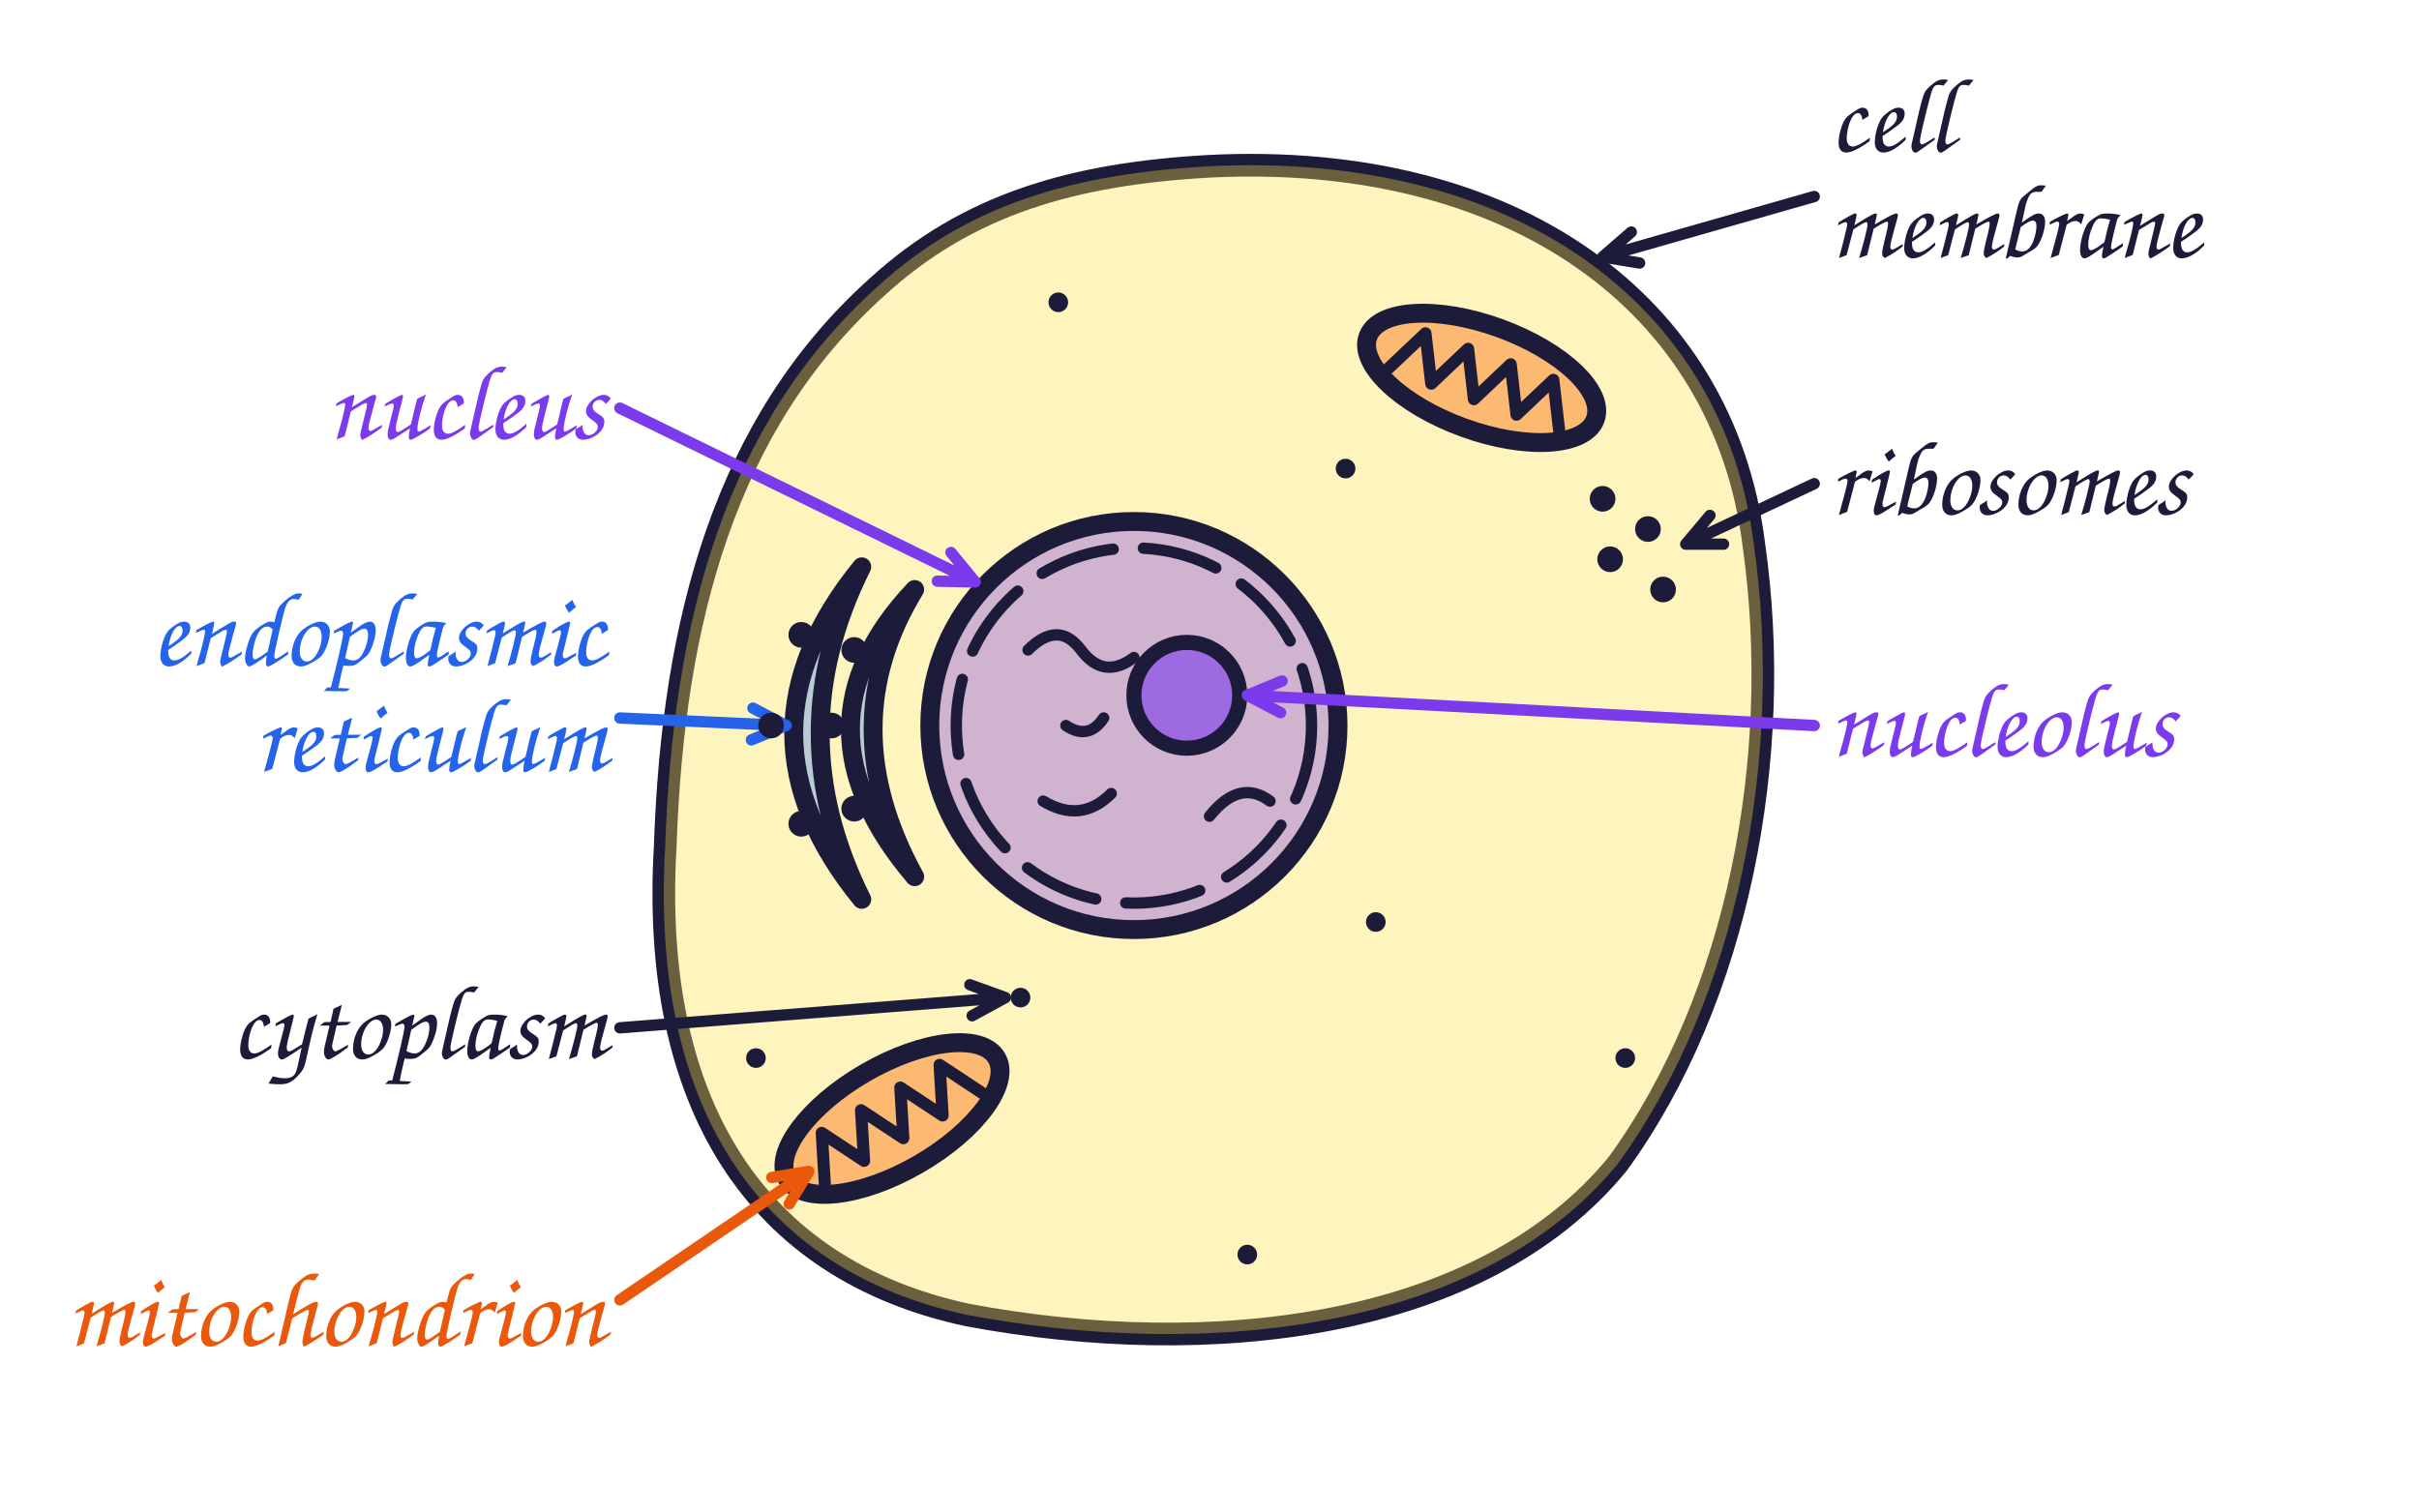
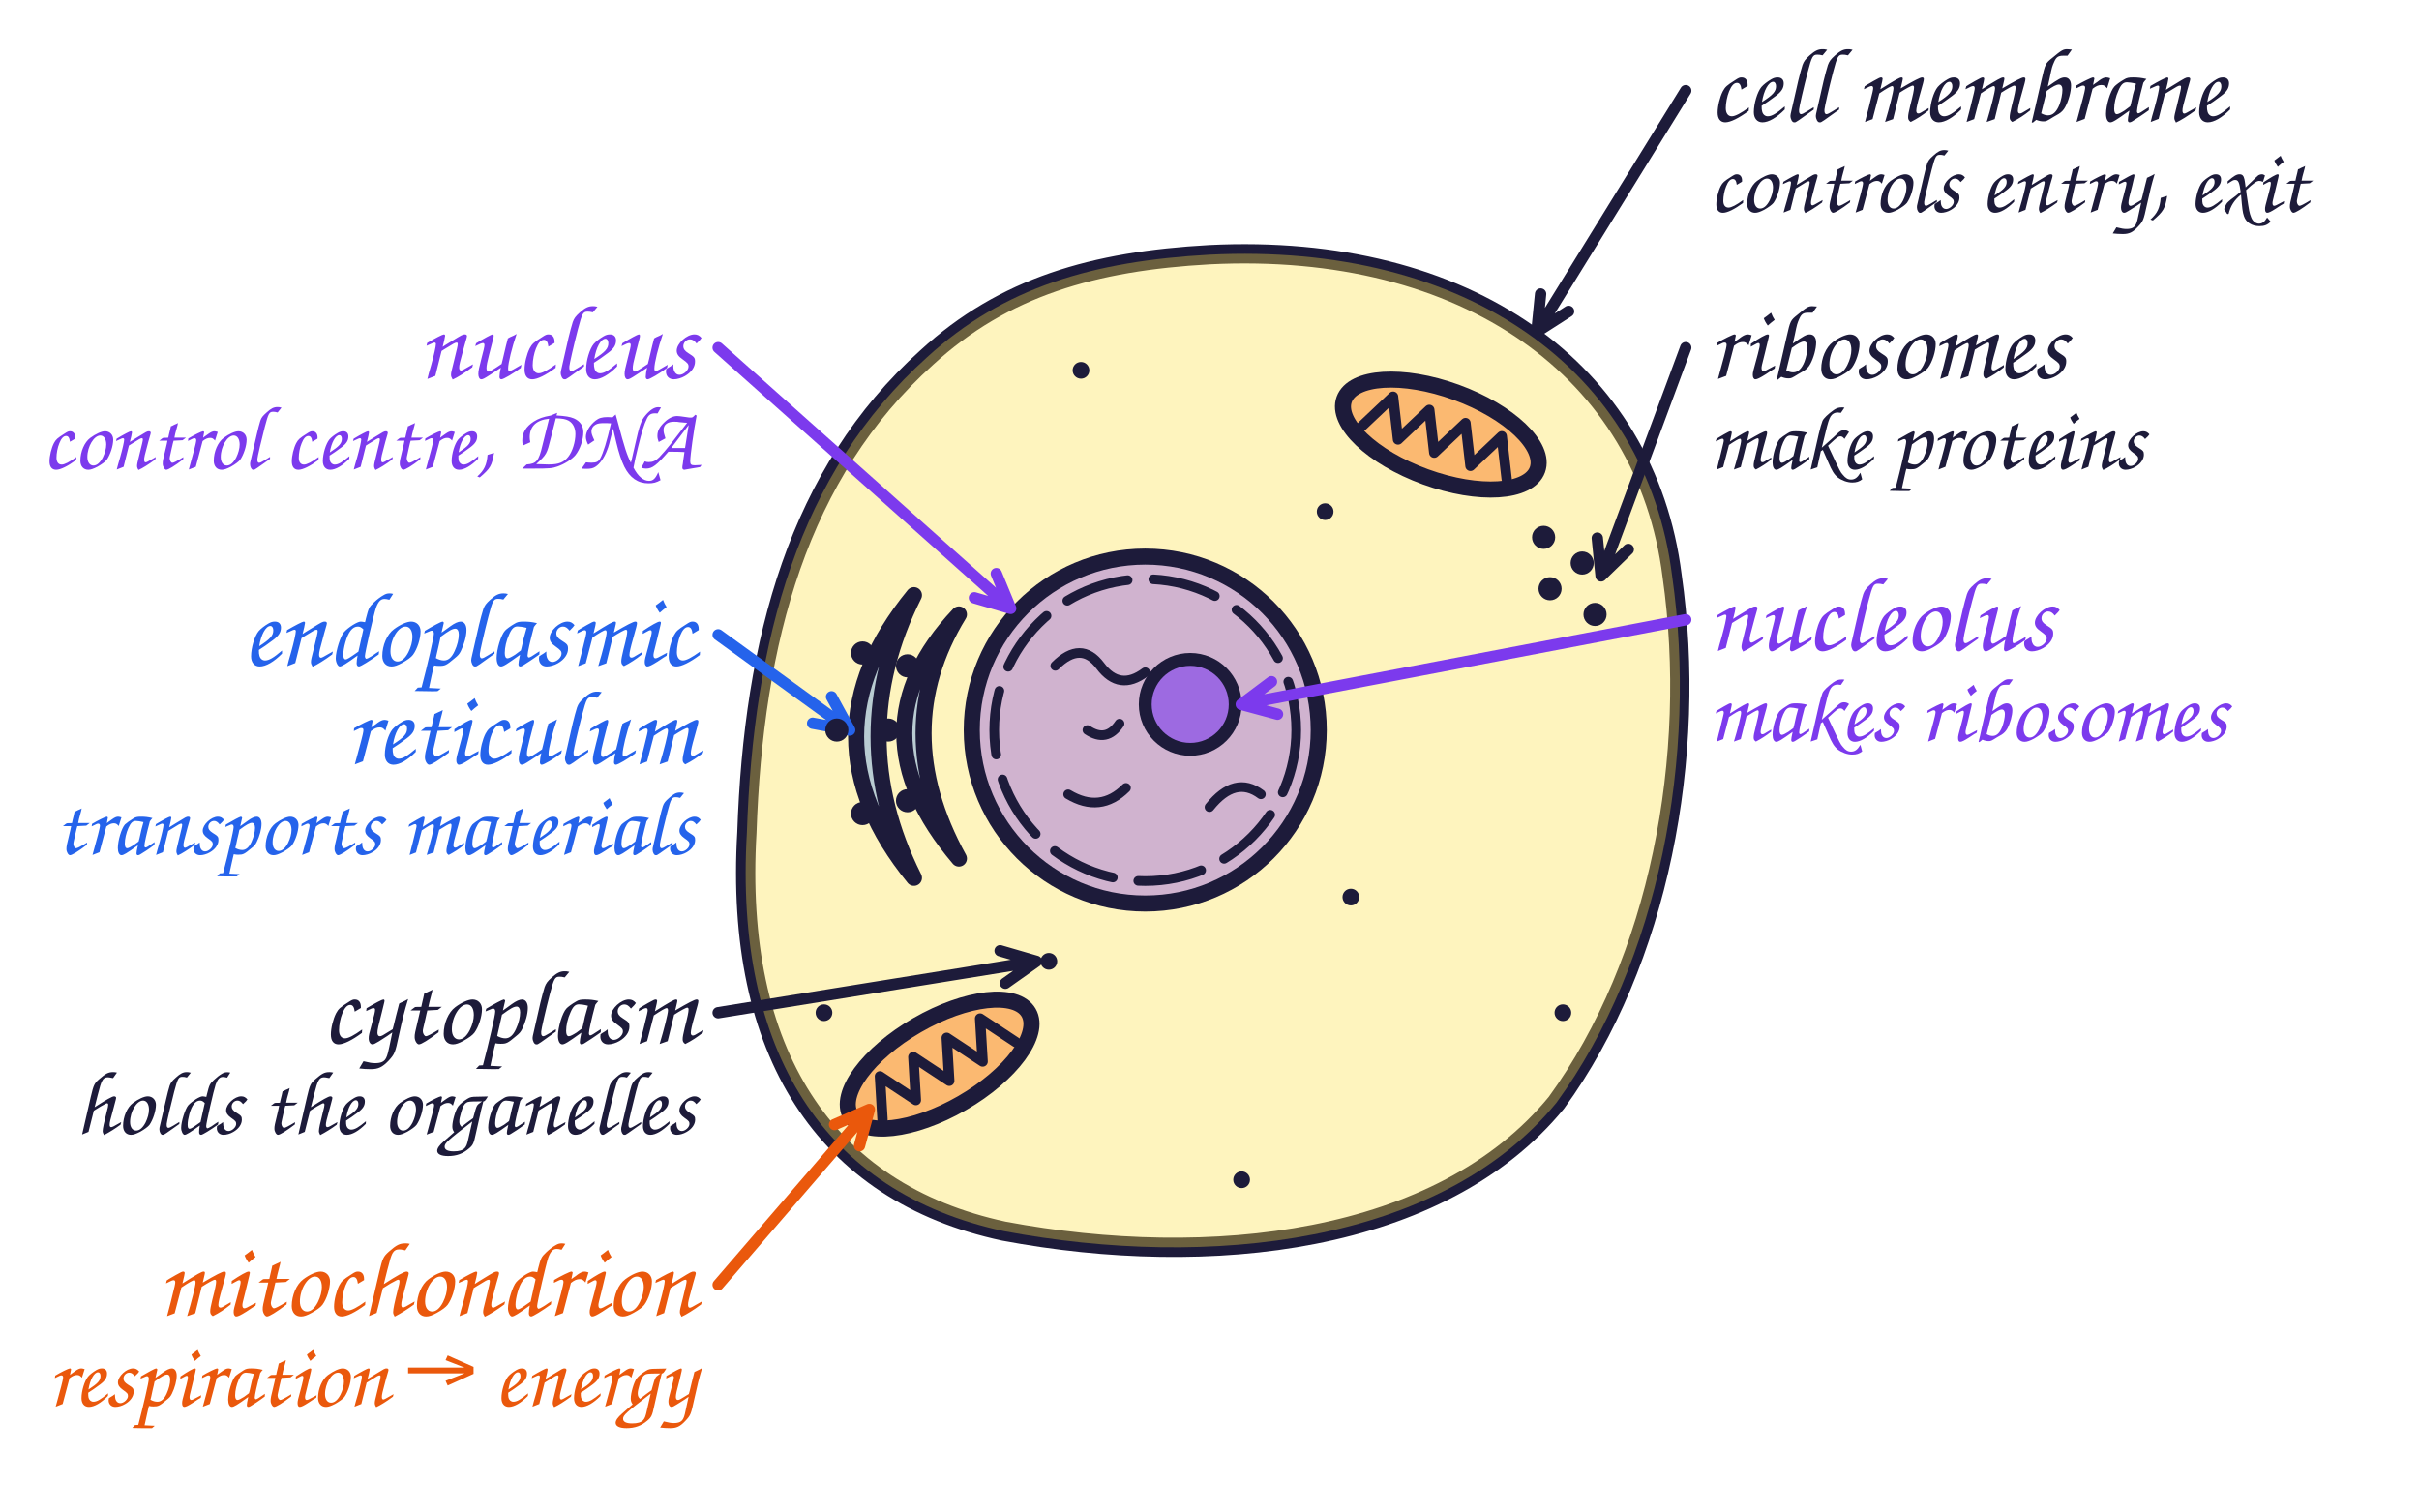
- <svg xmlns="http://www.w3.org/2000/svg" viewBox="0 0 320 200" width="320" height="200" aria-label="An animal cell drawn as in a textbook, built up part by part: an irregular rounded cell bounded by a thin cell membrane; yellow cytoplasm with small granules; a large round nucleus with a double nuclear membrane, chromatin threads and a dark nucleolus; two sausage-shaped mitochondria with folded inner membranes (cristae); curved sacs of endoplasmic reticulum beside the nucleus; ribosomes as dots on the endoplasmic reticulum and free in the cytoplasm. Labels, each with an arrow to its part: cell membrane, cytoplasm, nucleus and nucleolus, mitochondria, endoplasmic reticulum, ribosomes">
-   <path data-part="membrane" d="M160 22C200 20 228 40 232 72C236 100 230 132 214 154C196 176 160 180 128 174C100 168 86 146 88 112C89 82 96 56 116 38C128 27 142 23 160 22Z" fill="none" stroke="#1d1b3a" stroke-linecap="round" stroke-linejoin="round" stroke-width="3" />
-   <g font-family="Caveat, cursive" font-size="14" fill="#1d1b3a" text-anchor="start">
-     <text x="242" y="20">cell</text>
-     <text x="242" y="34">membrane</text>
+ <svg xmlns="http://www.w3.org/2000/svg" viewBox="0 0 320 200" width="320" height="200" aria-label="A textbook animal cell, built up part by part: a rounded cell inside a thin cell membrane; cytoplasm with granules; a round nucleus with a double membrane, chromatin and a nucleolus; two mitochondria with cristae; endoplasmic reticulum sacs; ribosomes on the reticulum and free. Coloured labels with arrows and jobs: cell membrane (controls entry and exit), cytoplasm (holds the organelles), nucleus (controls the cell, holds DNA), nucleolus (makes ribosomes), mitochondrion (respiration, energy), endoplasmic reticulum (transport), ribosomes (make proteins)">
+   <g transform="translate(24 15) scale(0.85)">
+     <path data-part="membrane" d="M160 22C200 20 228 40 232 72C236 100 230 132 214 154C196 176 160 180 128 174C100 168 86 146 88 112C89 82 96 56 116 38C128 27 142 23 160 22Z" fill="none" stroke="#1d1b3a" stroke-linecap="round" stroke-linejoin="round" stroke-width="3" />
  </g>
-   <path d="M240 26L212 34M216.9 34.8L212 34L215.8 30.7" fill="none" stroke="#1d1b3a" stroke-width="1.5" stroke-linecap="round" stroke-linejoin="round" />
-   <g data-part="cytoplasm">
-     <path d="M160 22C200 20 228 40 232 72C236 100 230 132 214 154C196 176 160 180 128 174C100 168 86 146 88 112C89 82 96 56 116 38C128 27 142 23 160 22Z" fill="#fde047" fill-opacity="0.35" stroke="none" />
-     <g fill="#1d1b3a">
-       <circle cx="178" cy="62" r="1.3" />
-       <circle cx="140" cy="40" r="1.3" />
-       <circle cx="135" cy="132" r="1.3" />
-       <circle cx="215" cy="140" r="1.3" />
-       <circle cx="165" cy="166" r="1.3" />
-       <circle cx="100" cy="140" r="1.3" />
-       <circle cx="182" cy="122" r="1.3" />
+   <g font-family="Caveat, cursive" fill="#1d1b3a" text-anchor="start">
+     <text x="226" y="16" font-size="14">cell membrane</text>
+     <text x="226" y="28" font-size="12">controls entry, exit</text>
+   </g>
+   <path d="M223 12L203.3 43.9M207.5 41.2L203.3 43.9L203.8 38.9" fill="none" stroke="#1d1b3a" stroke-width="1.5" stroke-linecap="round" stroke-linejoin="round" />
+   <g transform="translate(24 15) scale(0.85)">
+     <g data-part="cytoplasm">
+       <path d="M160 22C200 20 228 40 232 72C236 100 230 132 214 154C196 176 160 180 128 174C100 168 86 146 88 112C89 82 96 56 116 38C128 27 142 23 160 22Z" fill="#fde047" fill-opacity="0.35" stroke="none" />
+       <g fill="#1d1b3a">
+         <circle cx="178" cy="62" r="1.3" />
+         <circle cx="140" cy="40" r="1.3" />
+         <circle cx="135" cy="132" r="1.3" />
+         <circle cx="215" cy="140" r="1.3" />
+         <circle cx="165" cy="166" r="1.3" />
+         <circle cx="100" cy="140" r="1.3" />
+         <circle cx="182" cy="122" r="1.3" />
+       </g>
    </g>
  </g>
-   <g font-family="Caveat, cursive" font-size="14" fill="#1d1b3a" text-anchor="end">
-     <text x="80" y="140">cytoplasm</text>
+   <g font-family="Caveat, cursive" fill="#1d1b3a" text-anchor="end">
+     <text x="92" y="138" font-size="14">cytoplasm</text>
+     <text x="92" y="150" font-size="12">holds the organelles</text>
  </g>
-   <path d="M82 136L133 132M128.3 130.3L133 132L128.6 134.4" fill="none" stroke="#1d1b3a" stroke-width="1.5" stroke-linecap="round" stroke-linejoin="round" />
-   <g data-part="nucleus" fill="none" stroke="#1d1b3a" stroke-linecap="round" stroke-linejoin="round" stroke-width="2.5">
-     <circle cx="150" cy="96" r="27" fill="#7c3aed" fill-opacity="0.35" />
-     <circle cx="150" cy="96" r="23.5" stroke-width="1.5" stroke-dasharray="10 4" />
-     <path d="M136 86q4-4 7 0t7 1M138 106q5 3 9-1M160 108q4-5 8-2M141 96q3 2 5-1" stroke-width="1.5" />
+   <path d="M95 134L137.1 127.2M132.3 125.8L137.1 127.2L133.0 130.1" fill="none" stroke="#1d1b3a" stroke-width="1.5" stroke-linecap="round" stroke-linejoin="round" />
+   <g transform="translate(24 15) scale(0.85)">
+     <g data-part="nucleus" fill="none" stroke="#1d1b3a" stroke-linecap="round" stroke-linejoin="round" stroke-width="2.5">
+       <circle cx="150" cy="96" r="27" fill="#7c3aed" fill-opacity="0.35" />
+       <circle cx="150" cy="96" r="23.5" stroke-width="1.5" stroke-dasharray="10 4" />
+       <path d="M136 86q4-4 7 0t7 1M138 106q5 3 9-1M160 108q4-5 8-2M141 96q3 2 5-1" stroke-width="1.5" />
+     </g>
+     <circle data-part="nucleolus" cx="157" cy="92" r="7" fill="#7c3aed" fill-opacity="0.6" stroke="#1d1b3a" stroke-width="2" />
  </g>
-   <circle data-part="nucleolus" cx="157" cy="92" r="7" fill="#7c3aed" fill-opacity="0.6" stroke="#1d1b3a" stroke-width="2" />
-   <g font-family="Caveat, cursive" font-size="14" fill="#7c3aed" text-anchor="end">
-     <text x="80" y="58">nucleus</text>
+   <g font-family="Caveat, cursive" fill="#7c3aed" text-anchor="end">
+     <text x="92" y="50" font-size="14">nucleus</text>
+     <text x="92" y="62" font-size="12">control centre, DNA</text>
  </g>
-   <path d="M82 54L129 77M125.8 73.1L129 77L124.0 76.9" fill="none" stroke="#7c3aed" stroke-width="1.5" stroke-linecap="round" stroke-linejoin="round" />
-   <g font-family="Caveat, cursive" font-size="14" fill="#7c3aed" text-anchor="start">
-     <text x="242" y="100">nucleolus</text>
+   <path d="M95 46L133.7 80.5M131.8 75.9L133.7 80.5L128.9 79.1" fill="none" stroke="#7c3aed" stroke-width="1.5" stroke-linecap="round" stroke-linejoin="round" />
+   <g font-family="Caveat, cursive" fill="#7c3aed" text-anchor="start">
+     <text x="226" y="86" font-size="14">nucleolus</text>
+     <text x="226" y="98" font-size="12">makes ribosomes</text>
  </g>
-   <path d="M240 96L165 92M169.4 94.3L165 92L169.6 90.1" fill="none" stroke="#7c3aed" stroke-width="1.5" stroke-linecap="round" stroke-linejoin="round" />
-   <g data-part="mitochondrion" transform="rotate(-30 118 148)" fill="none" stroke="#1d1b3a" stroke-linecap="round" stroke-linejoin="round" stroke-width="2.5">
-     <ellipse cx="118" cy="148" rx="16" ry="7" fill="#f97316" fill-opacity="0.45" />
-     <path d="M106 151l3-6l3 6l3-6l3 6l3-6l3 6l3-6l3 6" stroke-width="1.6" />
+   <path d="M223 82L164.2 93.2M169.0 94.5L164.2 93.2L168.2 90.2" fill="none" stroke="#7c3aed" stroke-width="1.5" stroke-linecap="round" stroke-linejoin="round" />
+   <g transform="translate(24 15) scale(0.85)">
+     <g data-part="mitochondrion" transform="rotate(-30 118 148)" fill="none" stroke="#1d1b3a" stroke-linecap="round" stroke-linejoin="round" stroke-width="2.5">
+       <ellipse cx="118" cy="148" rx="16" ry="7" fill="#f97316" fill-opacity="0.45" />
+       <path d="M106 151l3-6l3 6l3-6l3 6l3-6l3 6l3-6l3 6" stroke-width="1.6" />
+     </g>
+     <g data-part="mitochondrion-2" transform="rotate(20 196 50)" fill="none" stroke="#1d1b3a" stroke-linecap="round" stroke-linejoin="round" stroke-width="2.5">
+       <ellipse cx="196" cy="50" rx="16" ry="7" fill="#f97316" fill-opacity="0.45" />
+       <path d="M184 53l3-6l3 6l3-6l3 6l3-6l3 6l3-6l3 6" stroke-width="1.6" />
+     </g>
  </g>
-   <g data-part="mitochondrion-2" transform="rotate(20 196 50)" fill="none" stroke="#1d1b3a" stroke-linecap="round" stroke-linejoin="round" stroke-width="2.5">
-     <ellipse cx="196" cy="50" rx="16" ry="7" fill="#f97316" fill-opacity="0.45" />
-     <path d="M184 53l3-6l3 6l3-6l3 6l3-6l3 6l3-6l3 6" stroke-width="1.6" />
+   <g font-family="Caveat, cursive" fill="#ea580c" text-anchor="end">
+     <text x="92" y="174" font-size="14">mitochondrion</text>
+     <text x="92" y="186" font-size="12">respiration → energy</text>
  </g>
-   <g font-family="Caveat, cursive" font-size="14" fill="#ea580c" text-anchor="end">
-     <text x="80" y="178">mitochondrion</text>
+   <path d="M95 170L115.0 146.8M110.4 148.8L115.0 146.8L113.7 151.6" fill="none" stroke="#ea580c" stroke-width="1.5" stroke-linecap="round" stroke-linejoin="round" />
+   <g transform="translate(24 15) scale(0.85)">
+     <g data-part="er" fill="none" stroke="#1d1b3a" stroke-linecap="round" stroke-linejoin="round" stroke-width="2.5">
+       <path d="M121 78Q104 96 121 116Q110 96 121 78Z" fill="#3b82f6" fill-opacity="0.35" />
+       <path d="M114 75Q96 97 114 119Q103 97 114 75Z" fill="#3b82f6" fill-opacity="0.35" />
+     </g>
  </g>
-   <path d="M82 172L107 155M102.1 155.8L107 155L104.4 159.3" fill="none" stroke="#ea580c" stroke-width="1.5" stroke-linecap="round" stroke-linejoin="round" />
-   <g data-part="er" fill="none" stroke="#1d1b3a" stroke-linecap="round" stroke-linejoin="round" stroke-width="2.5">
-     <path d="M121 78Q104 96 121 116Q110 96 121 78Z" fill="#3b82f6" fill-opacity="0.35" />
-     <path d="M114 75Q96 97 114 119Q103 97 114 75Z" fill="#3b82f6" fill-opacity="0.35" />
+   <g font-family="Caveat, cursive" fill="#2563eb" text-anchor="end">
+     <text x="92" y="88" font-size="14">endoplasmic</text>
+     <text x="92" y="101" font-size="14">reticulum</text>
+     <text x="92" y="113" font-size="12">transports materials</text>
  </g>
-   <g font-family="Caveat, cursive" font-size="14" fill="#2563eb" text-anchor="end">
-     <text x="80" y="88">endoplasmic</text>
-     <text x="80" y="102">reticulum</text>
+   <path d="M95 84L112.4 96.6M110.0 92.2L112.4 96.6L107.5 95.7" fill="none" stroke="#2563eb" stroke-width="1.5" stroke-linecap="round" stroke-linejoin="round" />
+   <g transform="translate(24 15) scale(0.85)">
+     <g data-part="ribosomes" fill="#1d1b3a">
+       <circle cx="106" cy="84" r="1.8" />
+       <circle cx="102" cy="96" r="1.8" />
+       <circle cx="106" cy="109" r="1.8" />
+       <circle cx="113" cy="86" r="1.8" />
+       <circle cx="110" cy="96" r="1.8" />
+       <circle cx="113" cy="107" r="1.8" />
+       <circle cx="212" cy="66" r="1.8" />
+       <circle cx="218" cy="70" r="1.8" />
+       <circle cx="213" cy="74" r="1.8" />
+       <circle cx="220" cy="78" r="1.8" />
+     </g>
  </g>
-   <path d="M82 95L104 96M99.6 93.7L104 96L99.4 97.9" fill="none" stroke="#2563eb" stroke-width="1.5" stroke-linecap="round" stroke-linejoin="round" />
-   <g data-part="ribosomes" fill="#1d1b3a">
-     <circle cx="106" cy="84" r="1.7" />
-     <circle cx="102" cy="96" r="1.7" />
-     <circle cx="106" cy="109" r="1.7" />
-     <circle cx="113" cy="86" r="1.7" />
-     <circle cx="110" cy="96" r="1.7" />
-     <circle cx="113" cy="107" r="1.7" />
-     <circle cx="212" cy="66" r="1.7" />
-     <circle cx="218" cy="70" r="1.7" />
-     <circle cx="213" cy="74" r="1.7" />
-     <circle cx="220" cy="78" r="1.7" />
+   <g font-family="Caveat, cursive" fill="#1d1b3a" text-anchor="start">
+     <text x="226" y="50" font-size="14">ribosomes</text>
+     <text x="226" y="62" font-size="12">make proteins</text>
  </g>
-   <g font-family="Caveat, cursive" font-size="14" fill="#1d1b3a" text-anchor="start">
-     <text x="242" y="68">ribosomes</text>
-   </g>
-   <path d="M240 64L223 72M228.0 72.0L223 72L226.2 68.2" fill="none" stroke="#1d1b3a" stroke-width="1.5" stroke-linecap="round" stroke-linejoin="round" />
+   <path d="M223 46L211.8 76.2M215.4 72.7L211.8 76.2L211.3 71.2" fill="none" stroke="#1d1b3a" stroke-width="1.5" stroke-linecap="round" stroke-linejoin="round" />
</svg>
